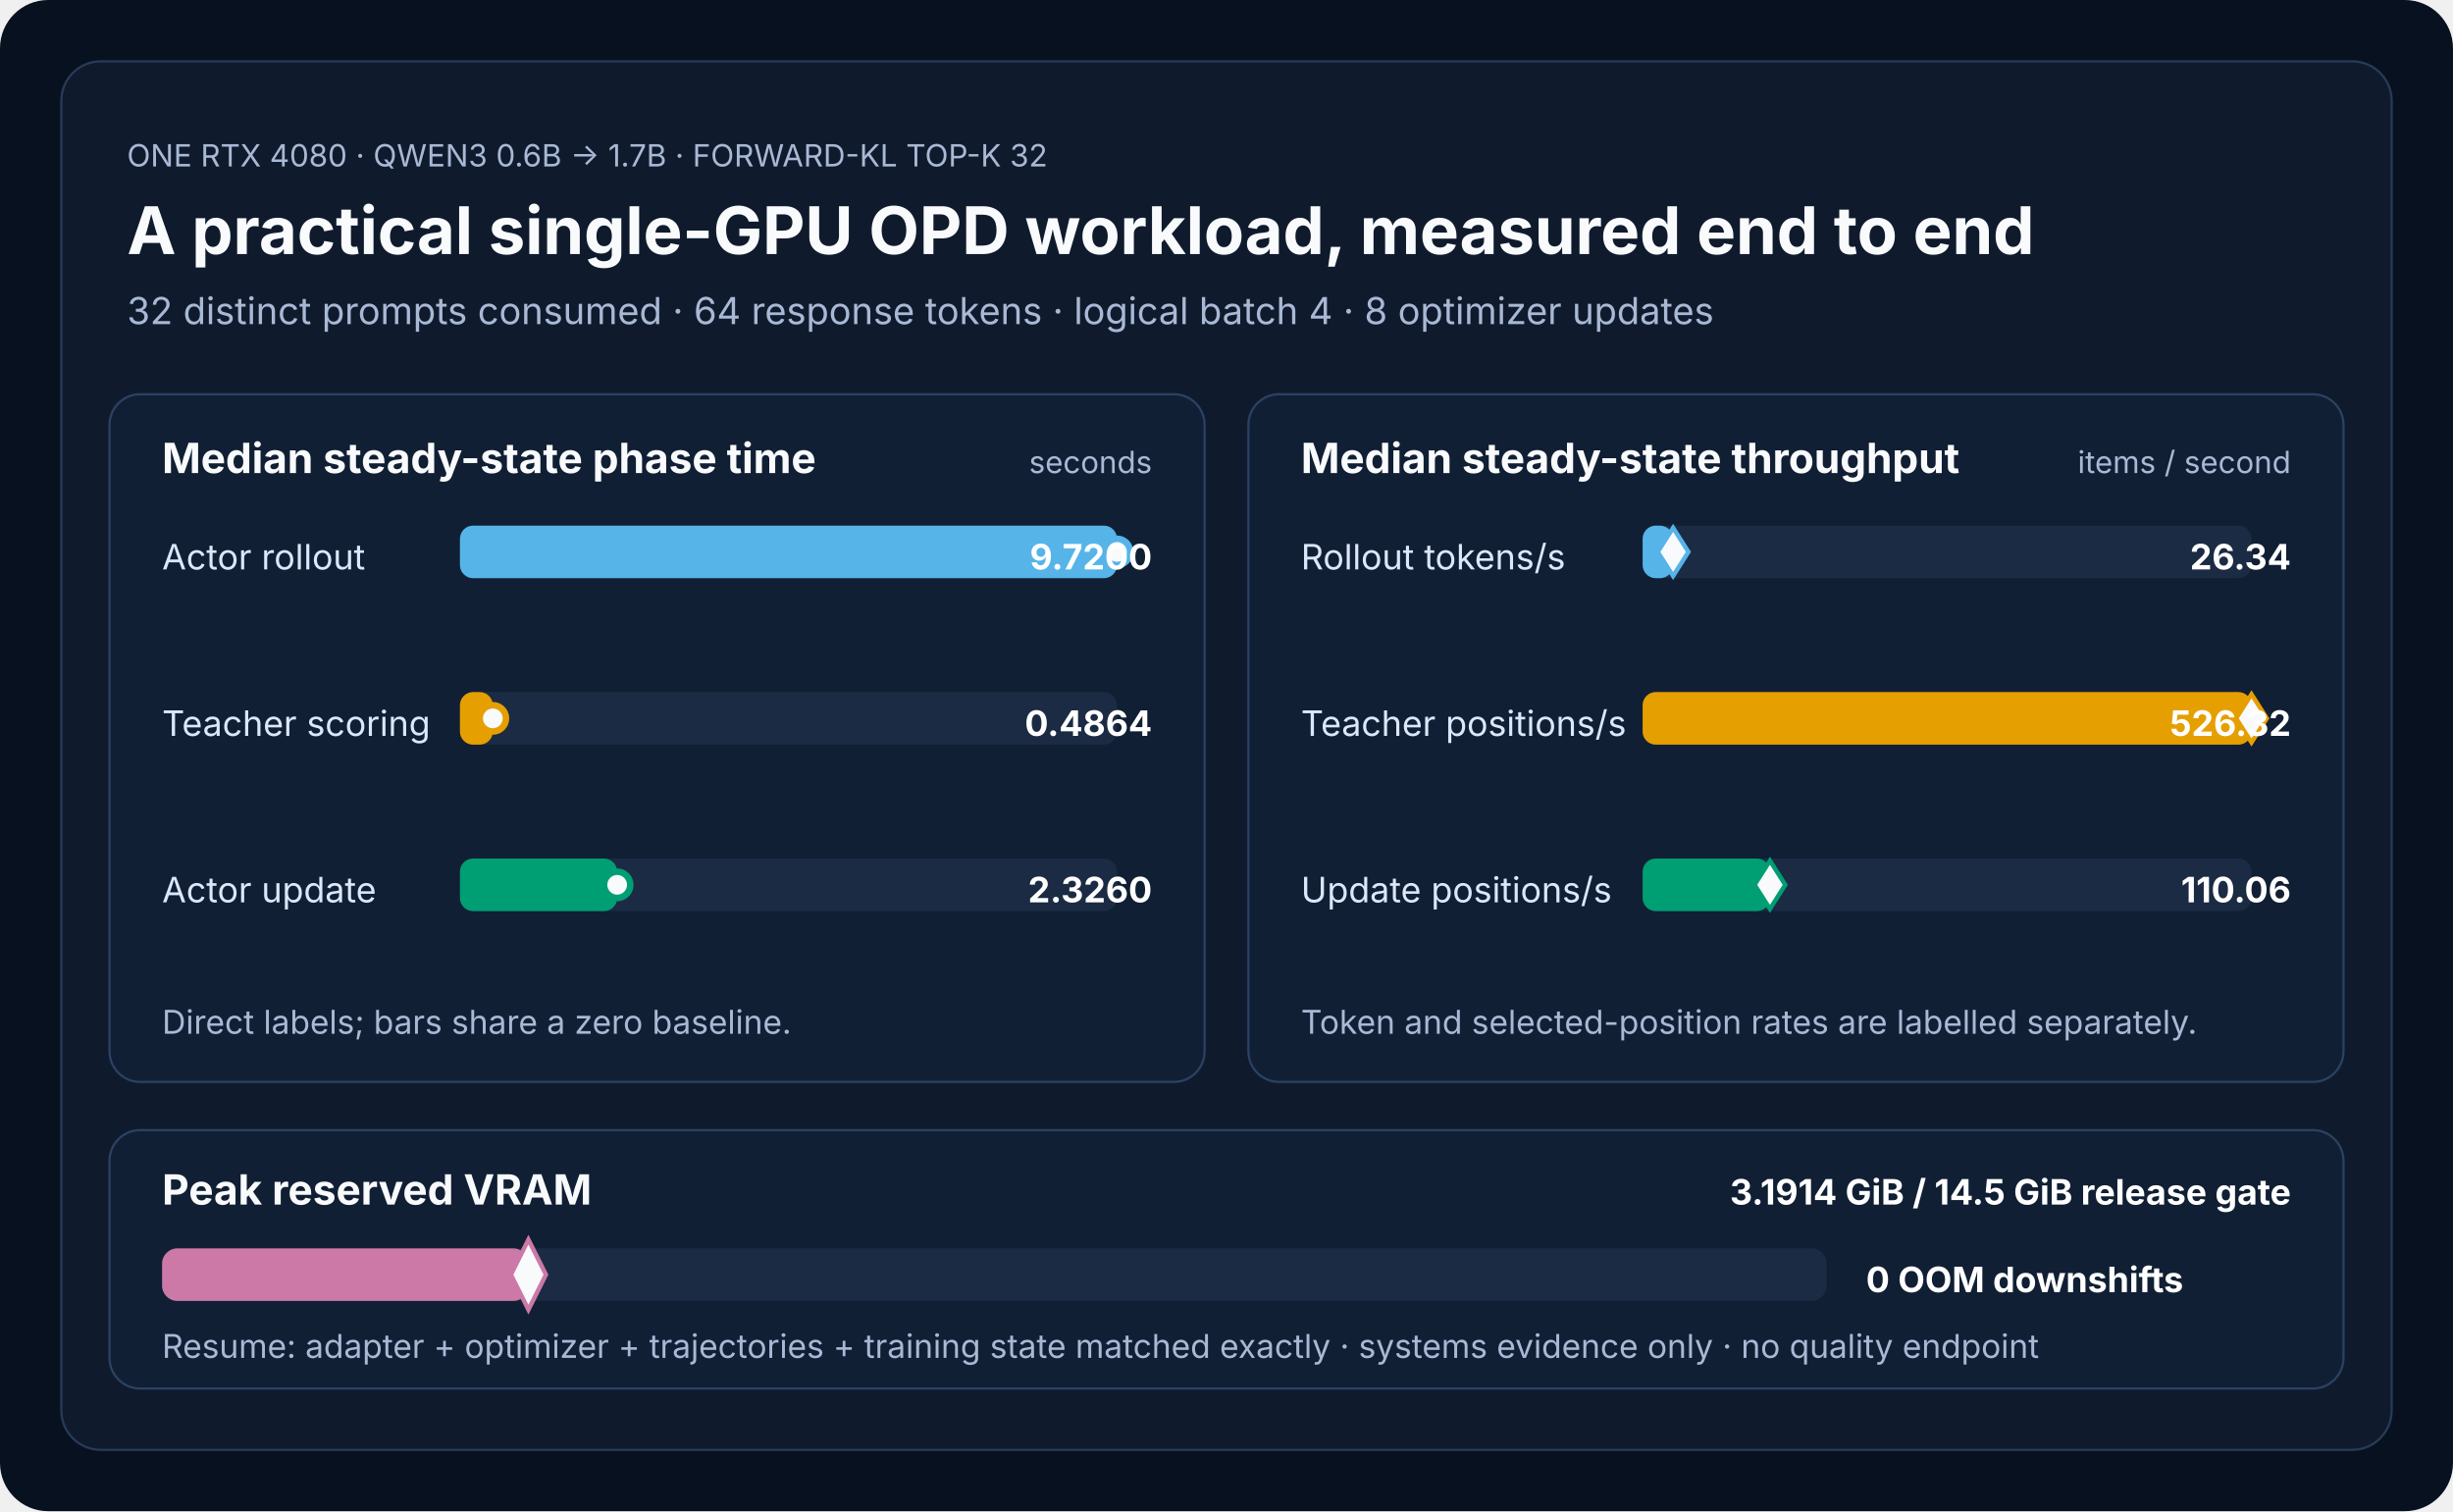
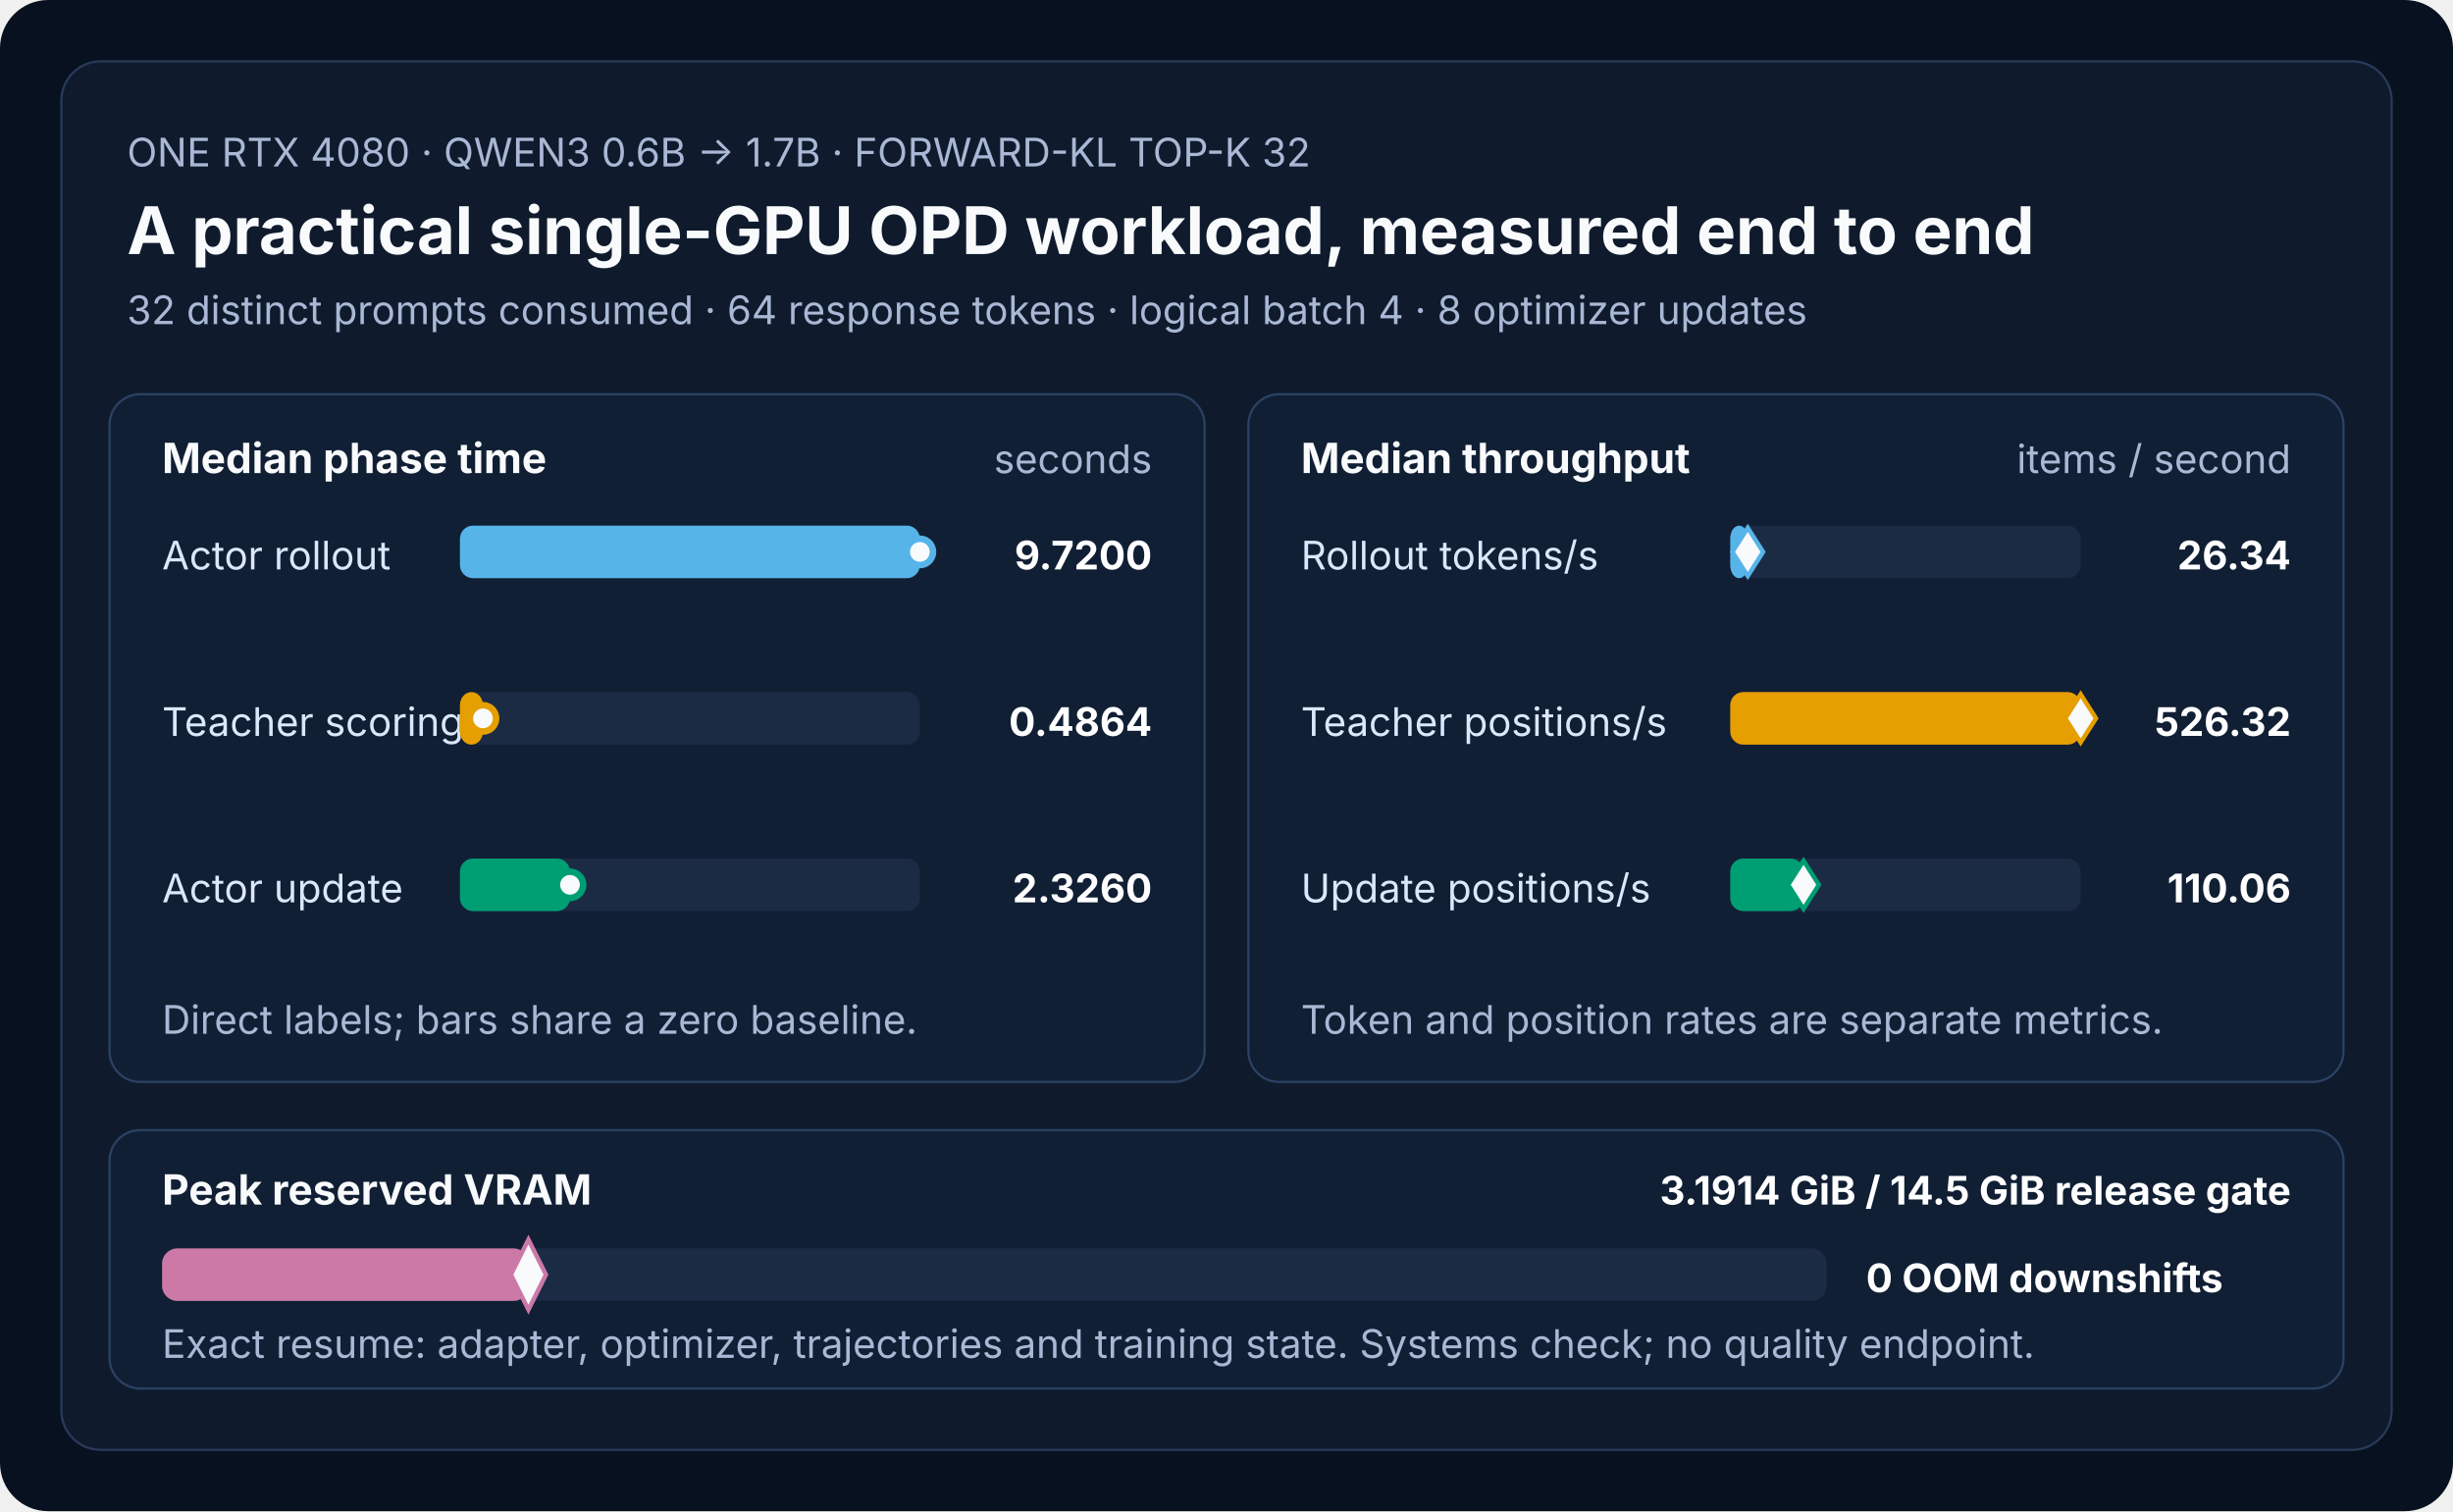
<svg xmlns="http://www.w3.org/2000/svg" viewBox="0 0 1120 690" role="img" aria-labelledby="title desc">
  <style>
        text { font-family: Inter, Segoe UI, Arial, sans-serif; }
        .title { fill:#f8fafc; font-size:30px; font-weight:750; }
-         .subtitle { fill:#a9b8d4; font-size:17px; }
+         .subtitle { fill:#a9b8d4; font-size:18px; }
        .panel-title { fill:#f8fafc; font-size:19px; font-weight:700; }
-         .label { fill:#dbe7fa; font-size:16px; }
-         .value { fill:#ffffff; font-size:16px; font-weight:700; }
-         .note { fill:#a9b8d4; font-size:15px; }
-         .small { fill:#a9b8d4; font-size:14px; }
+         .label { fill:#dbe7fa; font-size:18px; }
+         .value { fill:#ffffff; font-size:18px; font-weight:700; }
+         .note { fill:#a9b8d4; font-size:18px; }
+         .small { fill:#a9b8d4; font-size:18px; }
        </style>
  <rect width="1120" height="690" rx="22" fill="#08111f" />
  <rect x="28" y="28" width="1064" height="634" rx="18" fill="#0f1b2d" stroke="#283b58" />
  <text x="58" y="76" class="small" text-anchor="start">ONE RTX 4080 · QWEN3 0.6B → 1.7B · FORWARD-KL TOP-K 32</text>
  <text x="58" y="116" class="title" text-anchor="start">A practical single-GPU OPD workload, measured end to end</text>
  <text x="58" y="148" class="subtitle" text-anchor="start">32 distinct prompts consumed · 64 response tokens · logical batch 4 · 8 optimizer updates</text>
  <rect x="50" y="180" width="500" height="314" rx="14" fill="#111f34" stroke="#2b4263" />
-   <text x="74" y="216" class="panel-title" text-anchor="start">Median steady-state phase time</text>
+   <text x="74" y="216" class="panel-title" text-anchor="start">Median phase time</text>
  <text x="526" y="216" class="small" text-anchor="end">seconds</text>
  <text x="74" y="260" class="label" text-anchor="start">Actor rollout</text>
-   <rect x="210" y="240" width="300" height="24" rx="6" fill="#1b2b44" />
-   <rect x="210" y="240" width="300.00" height="24" rx="6" fill="#56B4E9" />
-   <circle cx="510.00" cy="252" r="6" fill="#f8fafc" stroke="#56B4E9" stroke-width="3" />
+   <rect x="210" y="240" width="210" height="24" rx="6" fill="#1b2b44" />
+   <rect x="210" y="240" width="210.00" height="24" rx="6" fill="#56B4E9" />
+   <circle cx="420.00" cy="252" r="6" fill="#f8fafc" stroke="#56B4E9" stroke-width="3" />
  <text x="526" y="260" class="value" text-anchor="end">9.7200</text>
  <text x="74" y="336" class="label" text-anchor="start">Teacher scoring</text>
-   <rect x="210" y="316" width="300" height="24" rx="6" fill="#1b2b44" />
-   <rect x="210" y="316" width="15.01" height="24" rx="6" fill="#E69F00" />
-   <circle cx="225.01" cy="328" r="6" fill="#f8fafc" stroke="#E69F00" stroke-width="3" />
+   <rect x="210" y="316" width="210" height="24" rx="6" fill="#1b2b44" />
+   <rect x="210" y="316" width="10.51" height="24" rx="6" fill="#E69F00" />
+   <circle cx="220.51" cy="328" r="6" fill="#f8fafc" stroke="#E69F00" stroke-width="3" />
  <text x="526" y="336" class="value" text-anchor="end">0.4864</text>
  <text x="74" y="412" class="label" text-anchor="start">Actor update</text>
-   <rect x="210" y="392" width="300" height="24" rx="6" fill="#1b2b44" />
-   <rect x="210" y="392" width="71.79" height="24" rx="6" fill="#009E73" />
-   <circle cx="281.79" cy="404" r="6" fill="#f8fafc" stroke="#009E73" stroke-width="3" />
+   <rect x="210" y="392" width="210" height="24" rx="6" fill="#1b2b44" />
+   <rect x="210" y="392" width="50.25" height="24" rx="6" fill="#009E73" />
+   <circle cx="260.25" cy="404" r="6" fill="#f8fafc" stroke="#009E73" stroke-width="3" />
  <text x="526" y="412" class="value" text-anchor="end">2.3260</text>
  <text x="74" y="472" class="note" text-anchor="start">Direct labels; bars share a zero baseline.</text>
  <rect x="570" y="180" width="500" height="314" rx="14" fill="#111f34" stroke="#2b4263" />
-   <text x="594" y="216" class="panel-title" text-anchor="start">Median steady-state throughput</text>
+   <text x="594" y="216" class="panel-title" text-anchor="start">Median throughput</text>
  <text x="1046" y="216" class="small" text-anchor="end">items / second</text>
  <text x="594" y="260" class="label" text-anchor="start">Rollout tokens/s</text>
-   <rect x="750" y="240" width="278" height="24" rx="6" fill="#1b2b44" />
-   <rect x="750" y="240" width="13.91" height="24" rx="6" fill="#56B4E9" />
-   <path d="M 763.91 241 l 7 11 l -7 11 l -7 -11 z" fill="#f8fafc" stroke="#56B4E9" stroke-width="2" />
+   <rect x="790" y="240" width="160" height="24" rx="6" fill="#1b2b44" />
+   <rect x="790" y="240" width="8.01" height="24" rx="6" fill="#56B4E9" />
+   <path d="M 798.01 241 l 7 11 l -7 11 l -7 -11 z" fill="#f8fafc" stroke="#56B4E9" stroke-width="2" />
  <text x="1046" y="260" class="value" text-anchor="end">26.34</text>
  <text x="594" y="336" class="label" text-anchor="start">Teacher positions/s</text>
-   <rect x="750" y="316" width="278" height="24" rx="6" fill="#1b2b44" />
-   <rect x="750" y="316" width="278.00" height="24" rx="6" fill="#E69F00" />
-   <path d="M 1028.00 317 l 7 11 l -7 11 l -7 -11 z" fill="#f8fafc" stroke="#E69F00" stroke-width="2" />
+   <rect x="790" y="316" width="160" height="24" rx="6" fill="#1b2b44" />
+   <rect x="790" y="316" width="160.00" height="24" rx="6" fill="#E69F00" />
+   <path d="M 950.00 317 l 7 11 l -7 11 l -7 -11 z" fill="#f8fafc" stroke="#E69F00" stroke-width="2" />
  <text x="1046" y="336" class="value" text-anchor="end">526.32</text>
  <text x="594" y="412" class="label" text-anchor="start">Update positions/s</text>
-   <rect x="750" y="392" width="278" height="24" rx="6" fill="#1b2b44" />
-   <rect x="750" y="392" width="58.13" height="24" rx="6" fill="#009E73" />
-   <path d="M 808.13 393 l 7 11 l -7 11 l -7 -11 z" fill="#f8fafc" stroke="#009E73" stroke-width="2" />
+   <rect x="790" y="392" width="160" height="24" rx="6" fill="#1b2b44" />
+   <rect x="790" y="392" width="33.46" height="24" rx="6" fill="#009E73" />
+   <path d="M 823.46 393 l 7 11 l -7 11 l -7 -11 z" fill="#f8fafc" stroke="#009E73" stroke-width="2" />
  <text x="1046" y="412" class="value" text-anchor="end">110.06</text>
-   <text x="594" y="472" class="note" text-anchor="start">Token and selected-position rates are labelled separately.</text>
+   <text x="594" y="472" class="note" text-anchor="start">Token and position rates are separate metrics.</text>
  <rect x="50" y="516" width="1020" height="118" rx="14" fill="#111f34" stroke="#2b4263" />
  <text x="74" y="550" class="panel-title" text-anchor="start">Peak reserved VRAM</text>
  <text x="1046" y="550" class="value" text-anchor="end">3.1914 GiB / 14.5 GiB release gate</text>
  <rect x="74" y="570" width="760" height="24" rx="7" fill="#1b2b44" />
  <rect x="74" y="570" width="167.27" height="24" rx="7" fill="#CC79A7" />
  <path d="M 241.27 566 l 8 16 l -8 16 l -8 -16 z" fill="#f8fafc" stroke="#CC79A7" stroke-width="2" />
  <text x="852" y="590" class="value" text-anchor="start">0 OOM downshifts</text>
-   <text x="74" y="620" class="note" text-anchor="start">Resume: adapter + optimizer + trajectories + training state matched exactly · systems evidence only · no quality endpoint</text>
+   <text x="74" y="620" class="note" text-anchor="start">Exact resume: adapter, optimizer, trajectories and training state. Systems check; no quality endpoint.</text>
</svg>
